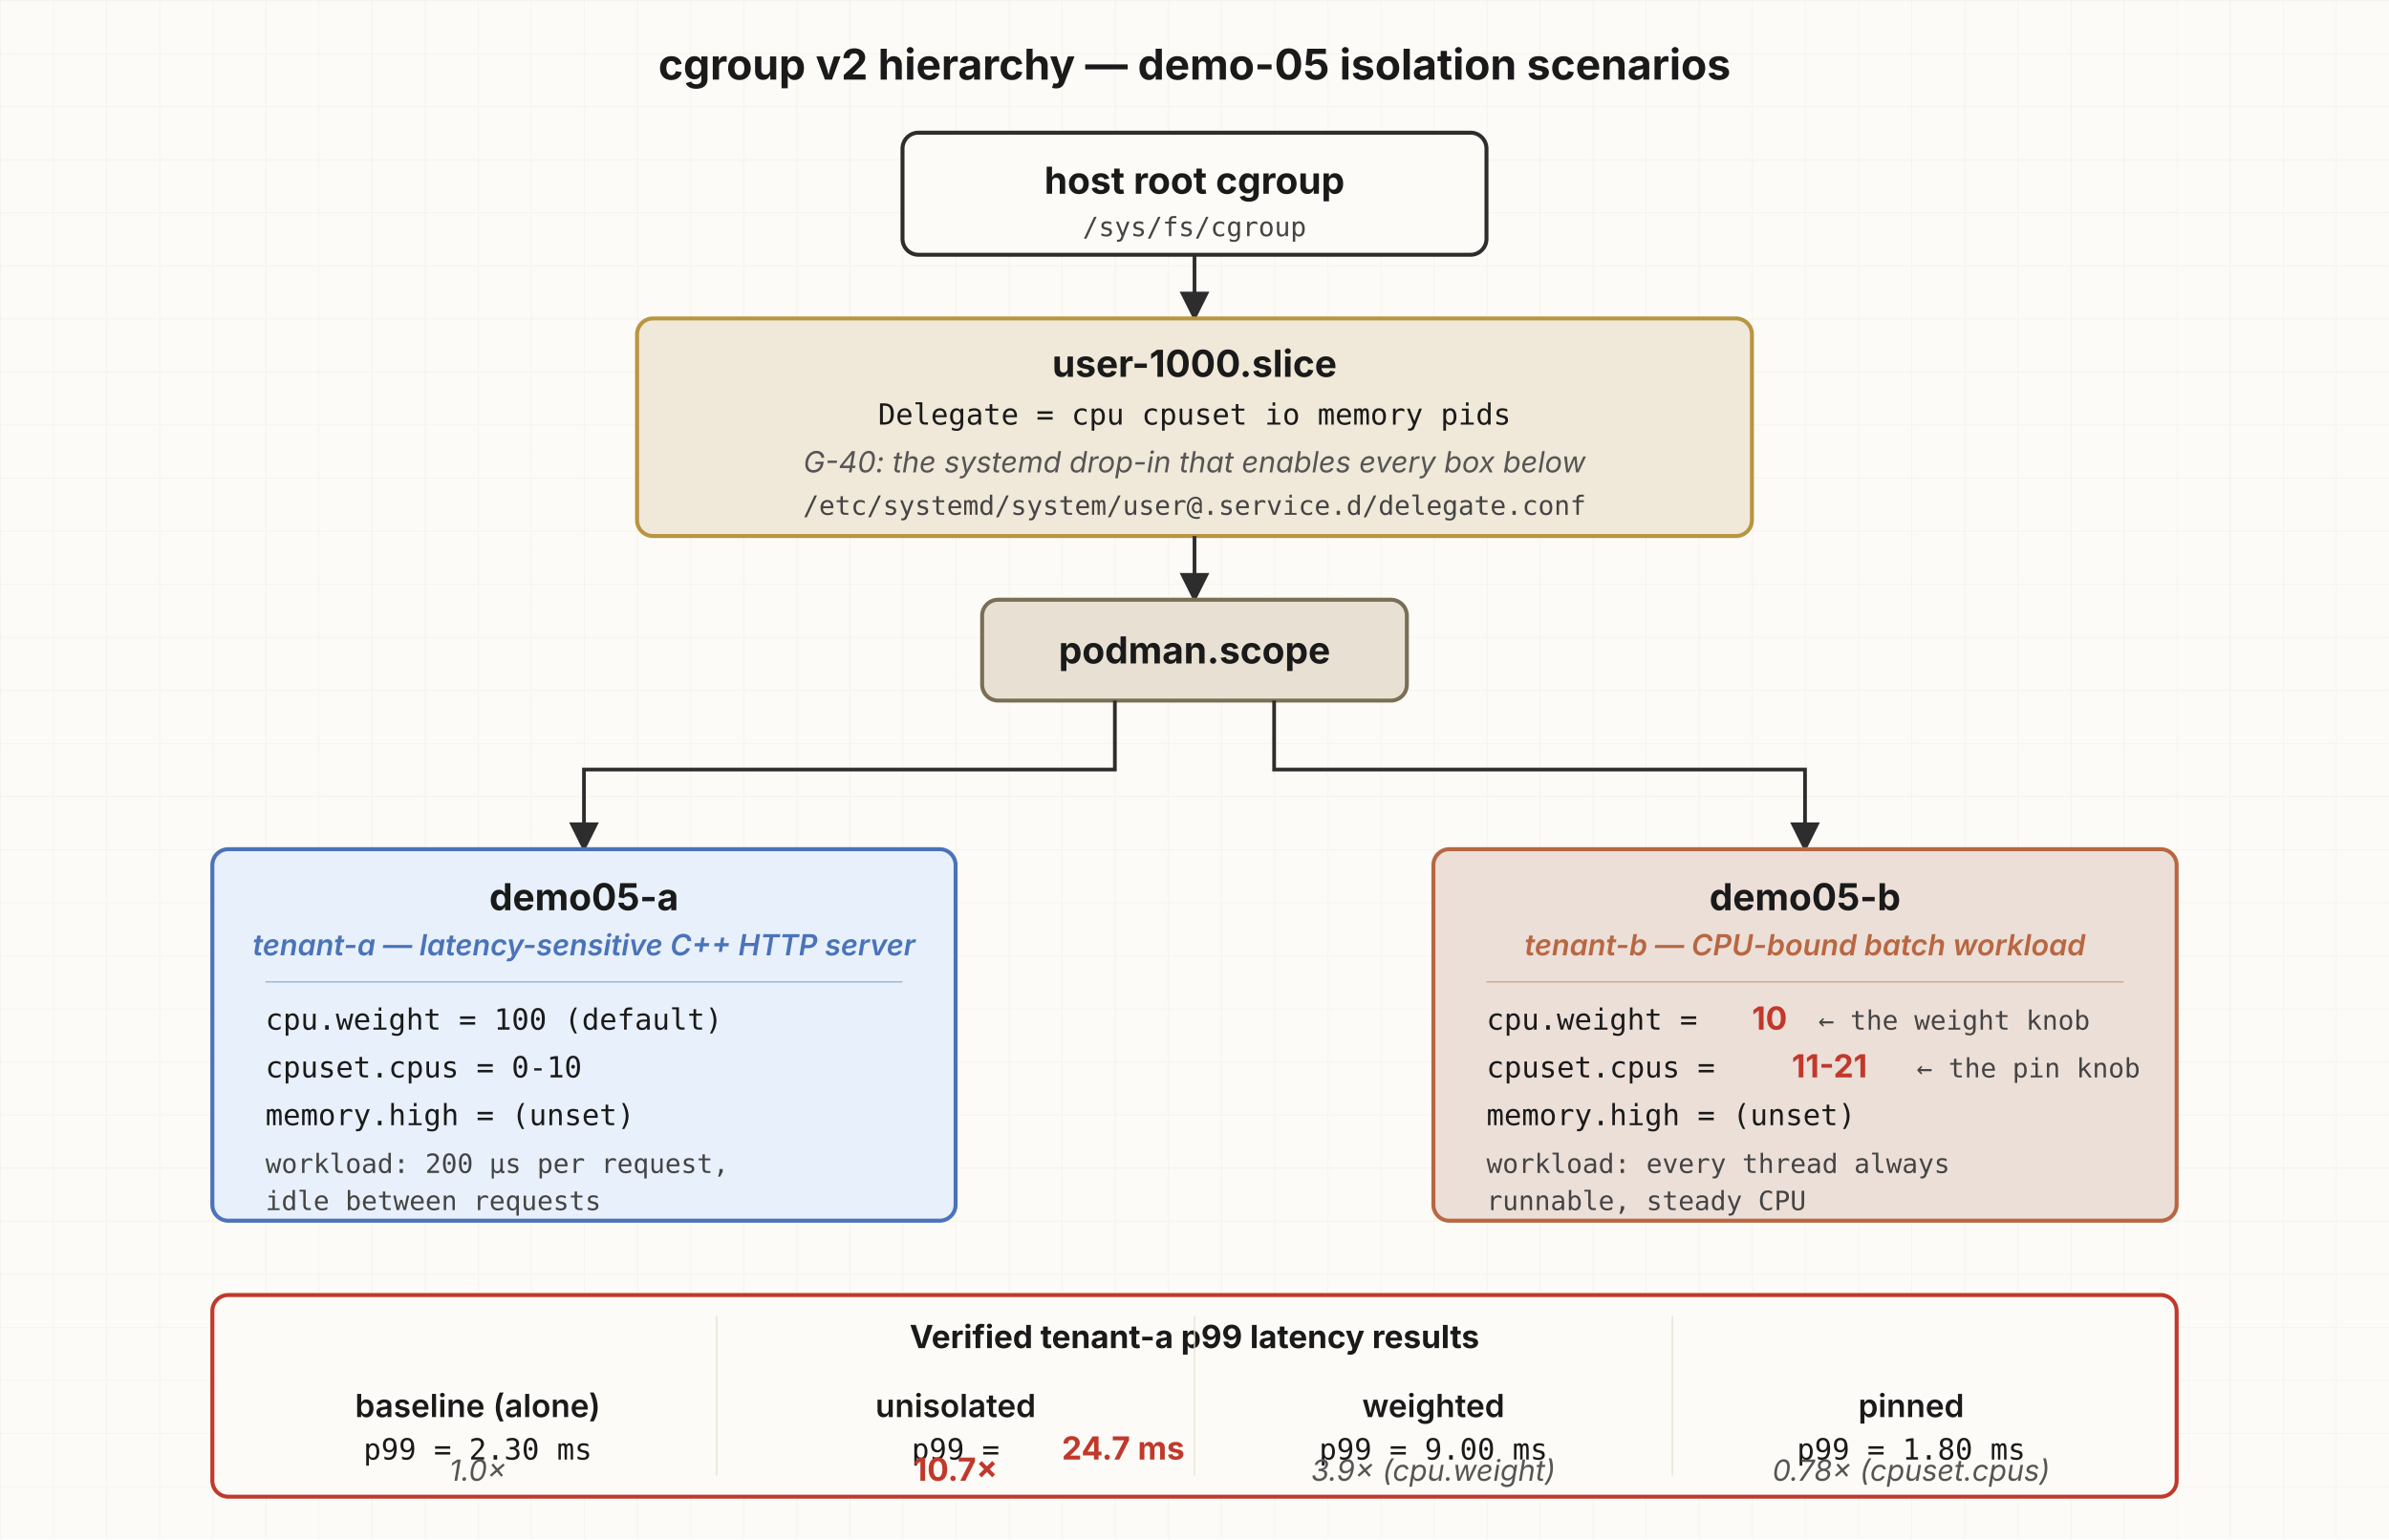
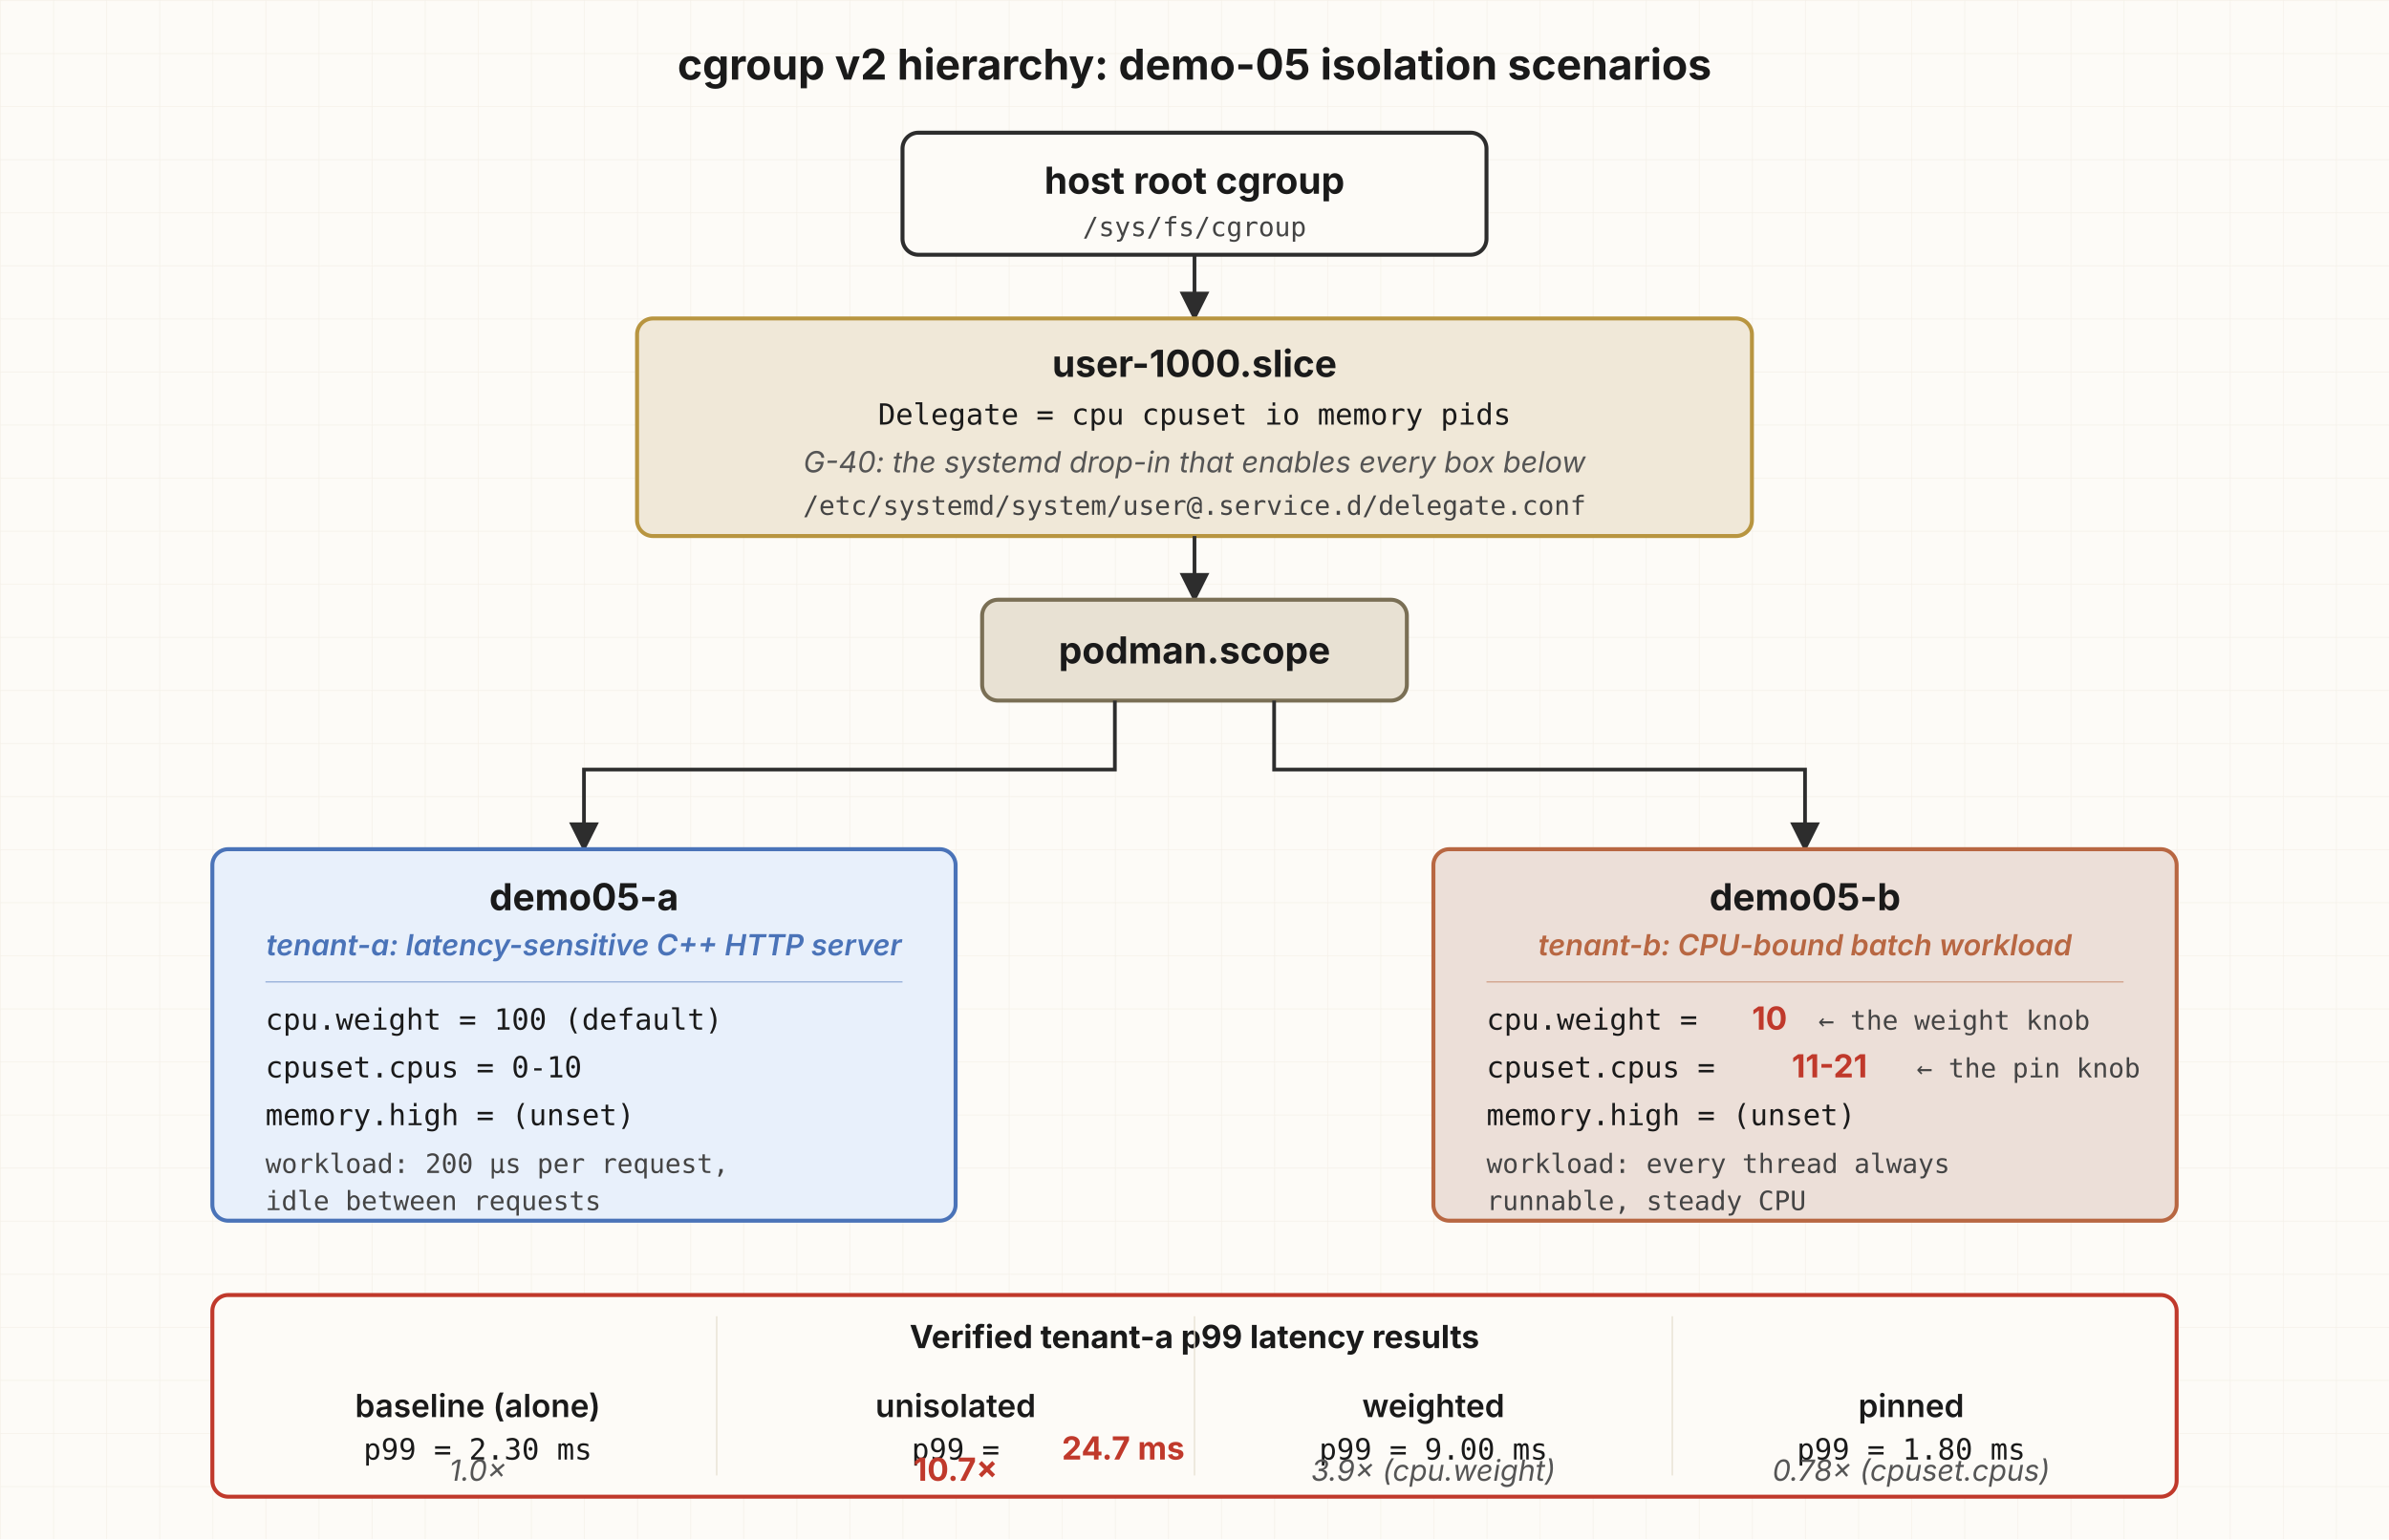
<svg xmlns="http://www.w3.org/2000/svg" viewBox="0 0 900 580" role="img" aria-label="cgroup v2 hierarchy for demo-05: host root contains user-1000.slice with the systemd Delegate drop-in, which contains podman.scope, which contains demo05-a (tenant-a, latency-sensitive, cpu.weight=100, cpuset.cpus=0-10) and demo05-b (tenant-b, CPU-bound, cpu.weight=10, cpuset.cpus=11-21). The verified Round B results are shown at the bottom: baseline p99 2.30 ms, unisolated 24.7 ms, weighted 9.0 ms, pinned 1.80 ms.">
  <defs>
    <style>
      .bg       { fill: #fdfbf7; }
      .grid     { stroke: #e8e1d3; stroke-width: 0.5; fill: none; }
      .band     { stroke-width: 1.5; rx: 6; ry: 6; }
      .b-root   { fill: #fdfbf7; stroke: #2d2d2d; }
      .b-slice  { fill: #f0e8d8; stroke: #b89540; }
      .b-scope  { fill: #e8e1d3; stroke: #7a6f55; }
      .b-a      { fill: #e8f0fb; stroke: #4a73b8; }
      .b-b      { fill: #ecdfd8; stroke: #b86742; }
      .b-result { fill: #fdfbf7; stroke: #c0392b; }
      .ttl      { font: 700 14px -apple-system, system-ui, "Segoe UI", sans-serif; fill: #1a1a1a; }
      .ttl-big  { font: 700 16px -apple-system, system-ui, "Segoe UI", sans-serif; fill: #1a1a1a; }
      .lbl      { font: 600 12px -apple-system, system-ui, "Segoe UI", sans-serif; fill: #1a1a1a; }
      .mono     { font: 11px ui-monospace, "SF Mono", Menlo, Consolas, monospace; fill: #1a1a1a; }
      .mono-sm  { font: 10px ui-monospace, "SF Mono", Menlo, Consolas, monospace; fill: #444; }
      .sec      { font: italic 11px -apple-system, system-ui, "Segoe UI", sans-serif; fill: #555; }
      .role     { font: italic 600 11px -apple-system, system-ui, "Segoe UI", sans-serif; }
      .role-a   { fill: #4a73b8; }
      .role-b   { fill: #b86742; }
      .arrow    { stroke: #2d2d2d; stroke-width: 1.4; fill: none; }
      .arrow-r  { stroke: #c0392b; stroke-width: 2; fill: none; }
      .accent   { fill: #c0392b; }
      .accent-t { font: 700 12px -apple-system, system-ui, "Segoe UI", sans-serif; fill: #c0392b; }
      .res-h    { font: 700 12px -apple-system, system-ui, "Segoe UI", sans-serif; fill: #1a1a1a; }
      .res-v    { font: 11px ui-monospace, "SF Mono", Menlo, Consolas, monospace; fill: #1a1a1a; }
    </style>
    <pattern id="grid" width="20" height="20" patternUnits="userSpaceOnUse">
      <path d="M 20 0 L 0 0 0 20" class="grid" />
    </pattern>
    <marker id="arrowhead" viewBox="0 0 10 10" refX="9" refY="5" markerUnits="strokeWidth" markerWidth="8" markerHeight="8" orient="auto">
      <path d="M 0 0 L 10 5 L 0 10 z" fill="#2d2d2d" />
    </marker>
    <marker id="arrowhead-r" viewBox="0 0 10 10" refX="9" refY="5" markerUnits="strokeWidth" markerWidth="8" markerHeight="8" orient="auto">
      <path d="M 0 0 L 10 5 L 0 10 z" fill="#c0392b" />
    </marker>
  </defs>
  <rect class="bg" width="900" height="580" />
  <rect width="900" height="580" fill="url(#grid)" opacity="0.4" />
-   <text x="450" y="30" class="ttl-big" text-anchor="middle">cgroup v2 hierarchy — demo-05 isolation scenarios</text>
+   <text x="450" y="30" class="ttl-big" text-anchor="middle">cgroup v2 hierarchy: demo-05 isolation scenarios</text>
  <rect class="band b-root" x="340" y="50" width="220" height="46" />
  <text x="450" y="73" class="ttl" text-anchor="middle">host root cgroup</text>
  <text x="450" y="89" class="mono-sm" text-anchor="middle">/sys/fs/cgroup</text>
  <line x1="450" y1="96" x2="450" y2="120" class="arrow" marker-end="url(#arrowhead)" />
  <rect class="band b-slice" x="240" y="120" width="420" height="82" />
  <text x="450" y="142" class="ttl" text-anchor="middle">user-1000.slice</text>
  <text x="450" y="160" class="mono" text-anchor="middle">Delegate = cpu cpuset io memory pids</text>
  <text x="450" y="178" class="sec" text-anchor="middle">G-40: the systemd drop-in that enables every box below</text>
  <text x="450" y="194" class="mono-sm" text-anchor="middle">/etc/systemd/system/user@.service.d/delegate.conf</text>
  <line x1="450" y1="202" x2="450" y2="226" class="arrow" marker-end="url(#arrowhead)" />
  <rect class="band b-scope" x="370" y="226" width="160" height="38" />
  <text x="450" y="250" class="ttl" text-anchor="middle">podman.scope</text>
  <path class="arrow" d="M 420 264 L 420 290 L 220 290 L 220 320" marker-end="url(#arrowhead)" />
  <path class="arrow" d="M 480 264 L 480 290 L 680 290 L 680 320" marker-end="url(#arrowhead)" />
  <rect class="band b-a" x="80" y="320" width="280" height="140" />
  <text x="220" y="343" class="ttl" text-anchor="middle">demo05-a</text>
-   <text x="220" y="360" class="role role-a" text-anchor="middle">tenant-a — latency-sensitive C++ HTTP server</text>
+   <text x="220" y="360" class="role role-a" text-anchor="middle">tenant-a: latency-sensitive C++ HTTP server</text>
  <line x1="100" y1="370" x2="340" y2="370" stroke="#4a73b8" stroke-width="0.5" opacity="0.5" />
  <text x="100" y="388" class="mono">cpu.weight     = 100  (default)</text>
  <text x="100" y="406" class="mono">cpuset.cpus    = 0-10</text>
  <text x="100" y="424" class="mono">memory.high    = (unset)</text>
  <text x="100" y="442" class="mono-sm" fill="#666">workload: 200 µs per request,</text>
  <text x="100" y="456" class="mono-sm" fill="#666">          idle between requests</text>
  <rect class="band b-b" x="540" y="320" width="280" height="140" />
  <text x="680" y="343" class="ttl" text-anchor="middle">demo05-b</text>
-   <text x="680" y="360" class="role role-b" text-anchor="middle">tenant-b — CPU-bound batch workload</text>
+   <text x="680" y="360" class="role role-b" text-anchor="middle">tenant-b: CPU-bound batch workload</text>
  <line x1="560" y1="370" x2="800" y2="370" stroke="#b86742" stroke-width="0.5" opacity="0.5" />
  <text x="560" y="388" class="mono">cpu.weight     = </text>
  <text x="660" y="388" class="accent-t">10</text>
  <text x="685" y="388" class="mono-sm" fill="#666">← the weight knob</text>
  <text x="560" y="406" class="mono">cpuset.cpus    = </text>
  <text x="675" y="406" class="accent-t">11-21</text>
  <text x="722" y="406" class="mono-sm" fill="#666">← the pin knob</text>
  <text x="560" y="424" class="mono">memory.high    = (unset)</text>
  <text x="560" y="442" class="mono-sm" fill="#666">workload: every thread always</text>
  <text x="560" y="456" class="mono-sm" fill="#666">          runnable, steady CPU</text>
  <rect class="band b-result" x="80" y="488" width="740" height="76" />
  <text x="450" y="508" class="res-h" text-anchor="middle">Verified tenant-a p99 latency results</text>
  <text x="180" y="534" class="lbl" text-anchor="middle">baseline (alone)</text>
  <text x="180" y="550" class="res-v" text-anchor="middle">p99 = 2.30 ms</text>
  <text x="180" y="558" class="sec" text-anchor="middle">1.0×</text>
  <text x="360" y="534" class="lbl" text-anchor="middle">unisolated</text>
  <text x="360" y="550" class="res-v" text-anchor="middle">p99 = </text>
  <text x="400" y="550" class="accent-t">24.7 ms</text>
  <text x="360" y="558" class="accent-t" text-anchor="middle">10.7×</text>
  <text x="540" y="534" class="lbl" text-anchor="middle">weighted</text>
  <text x="540" y="550" class="res-v" text-anchor="middle">p99 = 9.00 ms</text>
  <text x="540" y="558" class="sec" text-anchor="middle">3.9× (cpu.weight)</text>
  <text x="720" y="534" class="lbl" text-anchor="middle">pinned</text>
  <text x="720" y="550" class="res-v" text-anchor="middle">p99 = 1.80 ms</text>
  <text x="720" y="558" class="sec" text-anchor="middle">0.78× (cpuset.cpus)</text>
  <line x1="270" y1="496" x2="270" y2="556" stroke="#e8e1d3" stroke-width="0.5" />
  <line x1="450" y1="496" x2="450" y2="556" stroke="#e8e1d3" stroke-width="0.5" />
  <line x1="630" y1="496" x2="630" y2="556" stroke="#e8e1d3" stroke-width="0.5" />
</svg>
